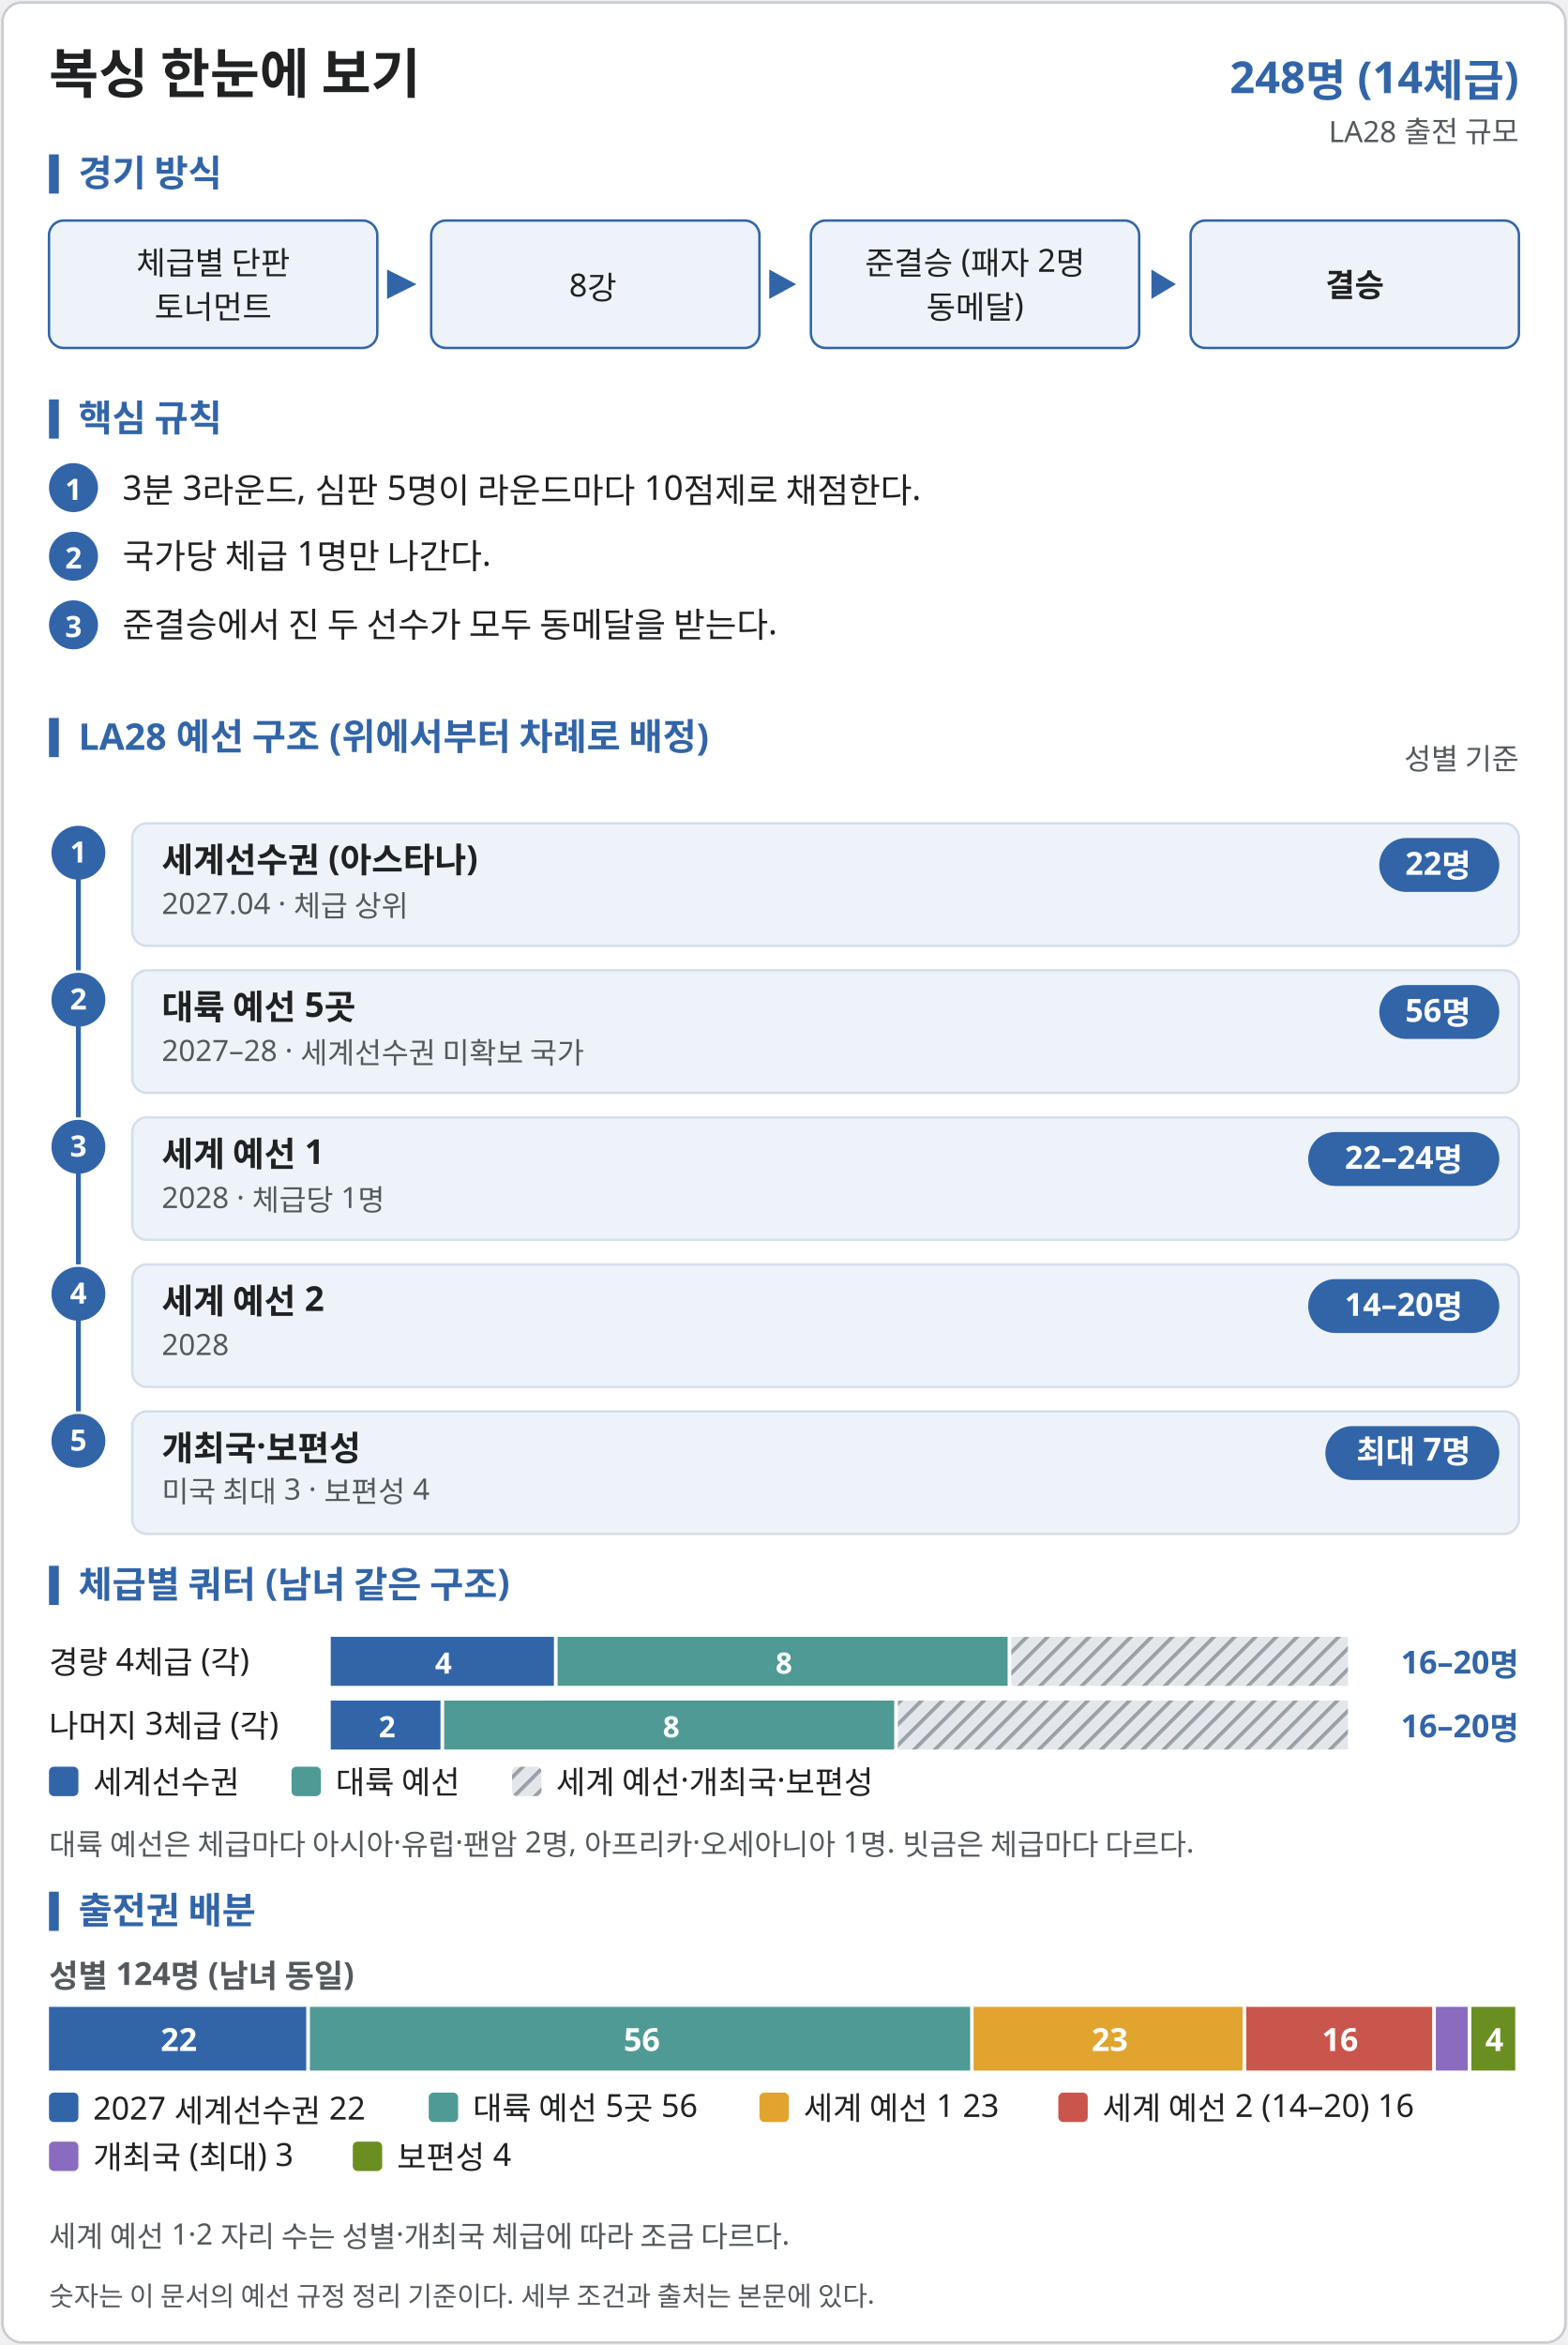
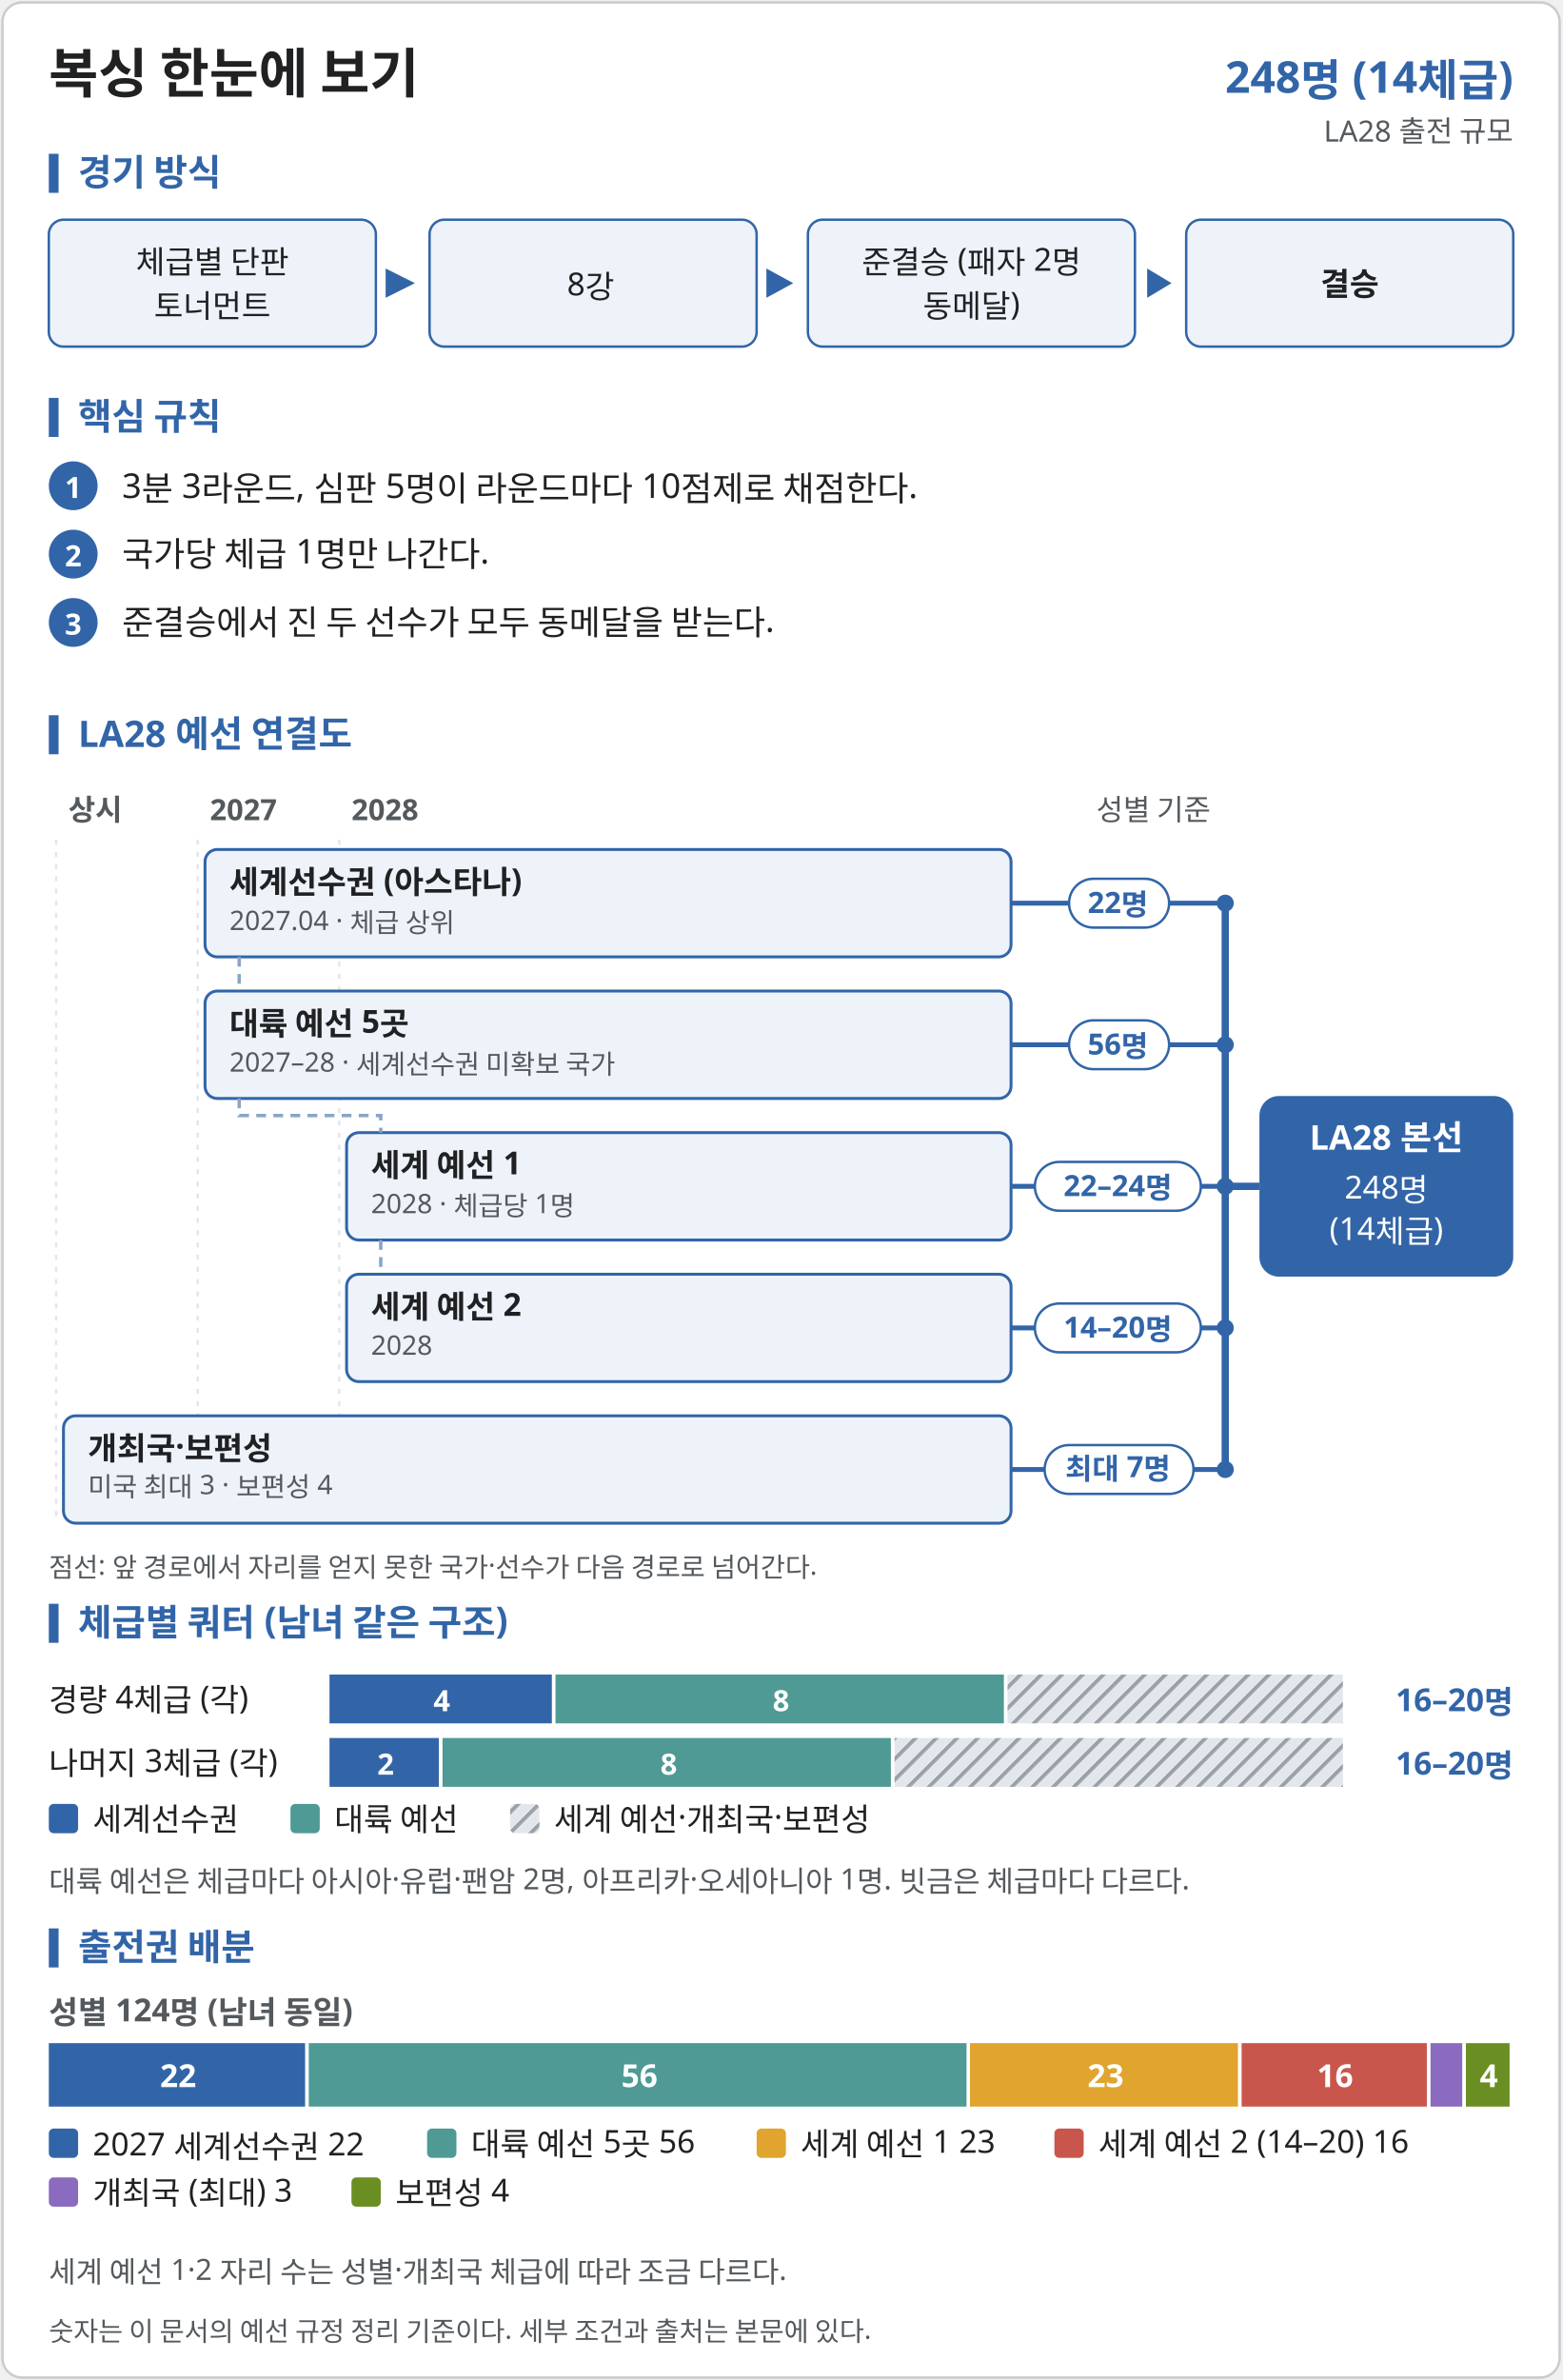
- <svg xmlns="http://www.w3.org/2000/svg" viewBox="0 0 640 957" width="640" height="957" role="img" aria-label="복싱 한눈에 보기" font-family="'Malgun Gothic','Apple SD Gothic Neo','Noto Sans KR',sans-serif">
-   <rect x="1" y="1" width="638" height="955" rx="8" fill="#fff" stroke="#c8ccd1" />
+ <svg xmlns="http://www.w3.org/2000/svg" viewBox="0 0 640 975" width="640" height="975" role="img" aria-label="복싱 한눈에 보기" font-family="'Malgun Gothic','Apple SD Gothic Neo','Noto Sans KR',sans-serif">
+   <rect x="1" y="1" width="638" height="973" rx="8" fill="#fff" stroke="#c8ccd1" />
  <text x="20" y="38" font-size="22" fill="#202122" font-weight="bold" text-anchor="start">복싱 한눈에 보기</text>
  <text x="620" y="38" font-size="18" fill="#3265a8" font-weight="bold" text-anchor="end">248명 (14체급)</text>
  <text x="620" y="58" font-size="12" fill="#54595d" font-weight="normal" text-anchor="end">LA28 출전 규모</text>
  <rect x="20" y="63" width="4" height="16" fill="#3265a8" />
  <text x="32" y="76" font-size="15" fill="#3265a8" font-weight="bold" text-anchor="start">경기 방식</text>
  <rect x="20" y="90" width="134" height="52" rx="6" fill="#eef3fa" stroke="#3265a8" />
  <text x="87" y="112" font-size="13" fill="#202122" font-weight="normal" text-anchor="middle">체급별 단판</text>
  <text x="87" y="130" font-size="13" fill="#202122" font-weight="normal" text-anchor="middle">토너먼트</text>
  <path d="M158 110 L170 116 L158 122" fill="#3265a8" />
  <rect x="176" y="90" width="134" height="52" rx="6" fill="#eef3fa" stroke="#3265a8" />
  <text x="242" y="121" font-size="13" fill="#202122" font-weight="normal" text-anchor="middle">8강</text>
  <path d="M314 110 L325 116 L314 122" fill="#3265a8" />
  <rect x="331" y="90" width="134" height="52" rx="6" fill="#eef3fa" stroke="#3265a8" />
  <text x="398" y="112" font-size="13" fill="#202122" font-weight="normal" text-anchor="middle">준결승 (패자 2명</text>
  <text x="398" y="130" font-size="13" fill="#202122" font-weight="normal" text-anchor="middle">동메달)</text>
  <path d="M470 110 L480 116 L470 122" fill="#3265a8" />
  <rect x="486" y="90" width="134" height="52" rx="6" fill="#eef3fa" stroke="#3265a8" />
  <text x="553" y="121" font-size="13" fill="#202122" font-weight="bold" text-anchor="middle">결승</text>
  <rect x="20" y="163" width="4" height="16" fill="#3265a8" />
  <text x="32" y="176" font-size="15" fill="#3265a8" font-weight="bold" text-anchor="start">핵심 규칙</text>
  <circle cx="30" cy="199" r="10" fill="#3265a8" />
  <text x="30" y="204" font-size="12" fill="#fff" font-weight="bold" text-anchor="middle">1</text>
  <text x="50" y="204" font-size="14" fill="#202122" font-weight="normal" text-anchor="start">3분 3라운드, 심판 5명이 라운드마다 10점제로 채점한다.</text>
  <circle cx="30" cy="227" r="10" fill="#3265a8" />
  <text x="30" y="232" font-size="12" fill="#fff" font-weight="bold" text-anchor="middle">2</text>
  <text x="50" y="232" font-size="14" fill="#202122" font-weight="normal" text-anchor="start">국가당 체급 1명만 나간다.</text>
  <circle cx="30" cy="255" r="10" fill="#3265a8" />
  <text x="30" y="260" font-size="12" fill="#fff" font-weight="bold" text-anchor="middle">3</text>
  <text x="50" y="260" font-size="14" fill="#202122" font-weight="normal" text-anchor="start">준결승에서 진 두 선수가 모두 동메달을 받는다.</text>
  <rect x="20" y="293" width="4" height="16" fill="#3265a8" />
-   <text x="32" y="306" font-size="15" fill="#3265a8" font-weight="bold" text-anchor="start">LA28 예선 구조 (위에서부터 차례로 배정)</text>
-   <text x="620" y="314" font-size="12" fill="#54595d" font-weight="normal" text-anchor="end">성별 기준</text>
-   <line x1="32" y1="348" x2="32" y2="396" stroke="#3265a8" stroke-width="2" />
-   <circle cx="32" cy="348" r="11" fill="#3265a8" />
-   <text x="32" y="352" font-size="12" fill="#fff" font-weight="bold" text-anchor="middle">1</text>
-   <rect x="54" y="336" width="566" height="50" rx="6" fill="#eef3fa" stroke="#d5deea" />
-   <text x="66" y="356" font-size="14" fill="#202122" font-weight="bold" text-anchor="start">세계선수권 (아스타나)</text>
-   <rect x="563" y="342" width="49" height="22" rx="11" fill="#3265a8" />
-   <text x="587" y="357" font-size="13" fill="#fff" font-weight="bold" text-anchor="middle">22명</text>
-   <text x="66" y="373" font-size="12" fill="#54595d" font-weight="normal" text-anchor="start">2027.04 · 체급 상위</text>
-   <line x1="32" y1="408" x2="32" y2="456" stroke="#3265a8" stroke-width="2" />
-   <circle cx="32" cy="408" r="11" fill="#3265a8" />
-   <text x="32" y="412" font-size="12" fill="#fff" font-weight="bold" text-anchor="middle">2</text>
-   <rect x="54" y="396" width="566" height="50" rx="6" fill="#eef3fa" stroke="#d5deea" />
-   <text x="66" y="416" font-size="14" fill="#202122" font-weight="bold" text-anchor="start">대륙 예선 5곳</text>
-   <rect x="563" y="402" width="49" height="22" rx="11" fill="#3265a8" />
-   <text x="587" y="417" font-size="13" fill="#fff" font-weight="bold" text-anchor="middle">56명</text>
-   <text x="66" y="433" font-size="12" fill="#54595d" font-weight="normal" text-anchor="start">2027–28 · 세계선수권 미확보 국가</text>
-   <line x1="32" y1="468" x2="32" y2="516" stroke="#3265a8" stroke-width="2" />
-   <circle cx="32" cy="468" r="11" fill="#3265a8" />
-   <text x="32" y="472" font-size="12" fill="#fff" font-weight="bold" text-anchor="middle">3</text>
-   <rect x="54" y="456" width="566" height="50" rx="6" fill="#eef3fa" stroke="#d5deea" />
-   <text x="66" y="476" font-size="14" fill="#202122" font-weight="bold" text-anchor="start">세계 예선 1</text>
-   <rect x="534" y="462" width="78" height="22" rx="11" fill="#3265a8" />
-   <text x="573" y="477" font-size="13" fill="#fff" font-weight="bold" text-anchor="middle">22–24명</text>
-   <text x="66" y="493" font-size="12" fill="#54595d" font-weight="normal" text-anchor="start">2028 · 체급당 1명</text>
-   <line x1="32" y1="528" x2="32" y2="576" stroke="#3265a8" stroke-width="2" />
-   <circle cx="32" cy="528" r="11" fill="#3265a8" />
-   <text x="32" y="532" font-size="12" fill="#fff" font-weight="bold" text-anchor="middle">4</text>
-   <rect x="54" y="516" width="566" height="50" rx="6" fill="#eef3fa" stroke="#d5deea" />
-   <text x="66" y="536" font-size="14" fill="#202122" font-weight="bold" text-anchor="start">세계 예선 2</text>
-   <rect x="534" y="522" width="78" height="22" rx="11" fill="#3265a8" />
-   <text x="573" y="537" font-size="13" fill="#fff" font-weight="bold" text-anchor="middle">14–20명</text>
-   <text x="66" y="553" font-size="12" fill="#54595d" font-weight="normal" text-anchor="start">2028</text>
-   <circle cx="32" cy="588" r="11" fill="#3265a8" />
-   <text x="32" y="592" font-size="12" fill="#fff" font-weight="bold" text-anchor="middle">5</text>
-   <rect x="54" y="576" width="566" height="50" rx="6" fill="#eef3fa" stroke="#d5deea" />
-   <text x="66" y="596" font-size="14" fill="#202122" font-weight="bold" text-anchor="start">개최국·보편성</text>
-   <rect x="541" y="582" width="71" height="22" rx="11" fill="#3265a8" />
-   <text x="577" y="597" font-size="13" fill="#fff" font-weight="bold" text-anchor="middle">최대 7명</text>
-   <text x="66" y="613" font-size="12" fill="#54595d" font-weight="normal" text-anchor="start">미국 최대 3 · 보편성 4</text>
-   <rect x="20" y="639" width="4" height="16" fill="#3265a8" />
-   <text x="32" y="652" font-size="15" fill="#3265a8" font-weight="bold" text-anchor="start">체급별 쿼터 (남녀 같은 구조)</text>
+   <text x="32" y="306" font-size="15" fill="#3265a8" font-weight="bold" text-anchor="start">LA28 예선 연결도</text>
+   <line x1="23" y1="344" x2="23" y2="624" stroke="#e3e6ea" stroke-dasharray="2 3" />
+   <line x1="81" y1="344" x2="81" y2="624" stroke="#e3e6ea" stroke-dasharray="2 3" />
+   <line x1="139" y1="344" x2="139" y2="624" stroke="#e3e6ea" stroke-dasharray="2 3" />
+   <text x="28" y="336" font-size="12" fill="#54595d" font-weight="bold" text-anchor="start">상시</text>
+   <text x="86" y="336" font-size="12" fill="#54595d" font-weight="bold" text-anchor="start">2027</text>
+   <text x="144" y="336" font-size="12" fill="#54595d" font-weight="bold" text-anchor="start">2028</text>
+   <text x="496" y="336" font-size="12" fill="#54595d" font-weight="normal" text-anchor="end">성별 기준</text>
+   <rect x="84" y="348" width="330.24" height="44" rx="5" fill="#eef3fa" stroke="#3265a8" stroke-width="1.2" />
+   <text x="94" y="366" font-size="13" fill="#202122" font-weight="bold" text-anchor="start">세계선수권 (아스타나)</text>
+   <text x="94" y="381" font-size="11" fill="#54595d" font-weight="normal" text-anchor="start">2027.04 · 체급 상위</text>
+   <rect x="84" y="406" width="330.24" height="44" rx="5" fill="#eef3fa" stroke="#3265a8" stroke-width="1.2" />
+   <text x="94" y="424" font-size="13" fill="#202122" font-weight="bold" text-anchor="start">대륙 예선 5곳</text>
+   <text x="94" y="439" font-size="11" fill="#54595d" font-weight="normal" text-anchor="start">2027–28 · 세계선수권 미확보 국가</text>
+   <rect x="142" y="464" width="272.24" height="44" rx="5" fill="#eef3fa" stroke="#3265a8" stroke-width="1.2" />
+   <text x="152" y="482" font-size="13" fill="#202122" font-weight="bold" text-anchor="start">세계 예선 1</text>
+   <text x="152" y="497" font-size="11" fill="#54595d" font-weight="normal" text-anchor="start">2028 · 체급당 1명</text>
+   <rect x="142" y="522" width="272.24" height="44" rx="5" fill="#eef3fa" stroke="#3265a8" stroke-width="1.2" />
+   <text x="152" y="540" font-size="13" fill="#202122" font-weight="bold" text-anchor="start">세계 예선 2</text>
+   <text x="152" y="555" font-size="11" fill="#54595d" font-weight="normal" text-anchor="start">2028</text>
+   <rect x="26" y="580" width="388.24" height="44" rx="5" fill="#eef3fa" stroke="#3265a8" stroke-width="1.2" />
+   <text x="36" y="598" font-size="13" fill="#202122" font-weight="bold" text-anchor="start">개최국·보편성</text>
+   <text x="36" y="613" font-size="11" fill="#54595d" font-weight="normal" text-anchor="start">미국 최대 3 · 보편성 4</text>
+   <path d="M98 392 V399 H98 V406" fill="none" stroke="#8aa4c8" stroke-width="1.4" stroke-dasharray="4 3" />
+   <path d="M98 450 V457 H156 V464" fill="none" stroke="#8aa4c8" stroke-width="1.4" stroke-dasharray="4 3" />
+   <path d="M156 508 V515 H156 V522" fill="none" stroke="#8aa4c8" stroke-width="1.4" stroke-dasharray="4 3" />
+   <line x1="414.24" y1="370" x2="502" y2="370" stroke="#3265a8" stroke-width="2" />
+   <circle cx="502" cy="370" r="3.5" fill="#3265a8" />
+   <rect x="438" y="360" width="41" height="20" rx="10" fill="#fff" stroke="#3265a8" />
+   <text x="458" y="374" font-size="12" fill="#3265a8" font-weight="bold" text-anchor="middle">22명</text>
+   <line x1="414.24" y1="428" x2="502" y2="428" stroke="#3265a8" stroke-width="2" />
+   <circle cx="502" cy="428" r="3.5" fill="#3265a8" />
+   <rect x="438" y="418" width="41" height="20" rx="10" fill="#fff" stroke="#3265a8" />
+   <text x="458" y="432" font-size="12" fill="#3265a8" font-weight="bold" text-anchor="middle">56명</text>
+   <line x1="414.24" y1="486" x2="502" y2="486" stroke="#3265a8" stroke-width="2" />
+   <circle cx="502" cy="486" r="3.5" fill="#3265a8" />
+   <rect x="424" y="476" width="68" height="20" rx="10" fill="#fff" stroke="#3265a8" />
+   <text x="458" y="490" font-size="12" fill="#3265a8" font-weight="bold" text-anchor="middle">22–24명</text>
+   <line x1="414.24" y1="544" x2="502" y2="544" stroke="#3265a8" stroke-width="2" />
+   <circle cx="502" cy="544" r="3.5" fill="#3265a8" />
+   <rect x="424" y="534" width="68" height="20" rx="10" fill="#fff" stroke="#3265a8" />
+   <text x="458" y="548" font-size="12" fill="#3265a8" font-weight="bold" text-anchor="middle">14–20명</text>
+   <line x1="414.24" y1="602" x2="502" y2="602" stroke="#3265a8" stroke-width="2" />
+   <circle cx="502" cy="602" r="3.5" fill="#3265a8" />
+   <rect x="428" y="592" width="61" height="20" rx="10" fill="#fff" stroke="#3265a8" />
+   <text x="458" y="606" font-size="12" fill="#3265a8" font-weight="bold" text-anchor="middle">최대 7명</text>
+   <line x1="502" y1="370" x2="502" y2="602" stroke="#3265a8" stroke-width="3" />
+   <line x1="502" y1="486" x2="516" y2="486" stroke="#3265a8" stroke-width="3" />
+   <rect x="516" y="449" width="104" height="74" rx="8" fill="#3265a8" />
+   <text x="568" y="471" font-size="14" fill="#fff" font-weight="bold" text-anchor="middle">LA28 본선</text>
+   <text x="568" y="491" font-size="13" fill="#fff" font-weight="normal" text-anchor="middle">248명</text>
+   <text x="568" y="508" font-size="13" fill="#fff" font-weight="normal" text-anchor="middle">(14체급)</text>
+   <text x="20" y="646" font-size="11" fill="#54595d" font-weight="normal" text-anchor="start">점선: 앞 경로에서 자리를 얻지 못한 국가·선수가 다음 경로로 넘어간다.</text>
+   <rect x="20" y="657" width="4" height="16" fill="#3265a8" />
+   <text x="32" y="670" font-size="15" fill="#3265a8" font-weight="bold" text-anchor="start">체급별 쿼터 (남녀 같은 구조)</text>
  <defs>
    <pattern id="var" width="6" height="6" patternUnits="userSpaceOnUse" patternTransform="rotate(45)">
      <rect width="6" height="6" fill="#e3e6ea" />
      <line x1="0" y1="0" x2="0" y2="6" stroke="#9aa1a9" stroke-width="3" />
    </pattern>
  </defs>
-   <text x="20" y="683" font-size="13" fill="#202122" font-weight="normal" text-anchor="start">경량 4체급 (각)</text>
-   <rect x="135.0" y="668" width="91.1" height="20" fill="#3265a8" />
-   <text x="181" y="683" font-size="12" fill="#fff" font-weight="bold" text-anchor="middle">4</text>
-   <rect x="227.6" y="668" width="183.7" height="20" fill="#4f9a94" />
-   <text x="320" y="683" font-size="12" fill="#fff" font-weight="bold" text-anchor="middle">8</text>
-   <rect x="412.8" y="668" width="137.4" height="20" fill="url(#var)" />
-   <text x="620" y="683" font-size="13" fill="#3265a8" font-weight="bold" text-anchor="end">16–20명</text>
-   <text x="20" y="709" font-size="13" fill="#202122" font-weight="normal" text-anchor="start">나머지 3체급 (각)</text>
-   <rect x="135.0" y="694" width="44.8" height="20" fill="#3265a8" />
-   <text x="158" y="709" font-size="12" fill="#fff" font-weight="bold" text-anchor="middle">2</text>
-   <rect x="181.3" y="694" width="183.7" height="20" fill="#4f9a94" />
-   <text x="274" y="709" font-size="12" fill="#fff" font-weight="bold" text-anchor="middle">8</text>
-   <rect x="366.5" y="694" width="183.7" height="20" fill="url(#var)" />
-   <text x="620" y="709" font-size="13" fill="#3265a8" font-weight="bold" text-anchor="end">16–20명</text>
-   <rect x="20" y="721" width="12" height="12" rx="2" fill="#3265a8" />
-   <text x="38" y="732" font-size="13" fill="#202122" font-weight="normal" text-anchor="start">세계선수권</text>
-   <rect x="119" y="721" width="12" height="12" rx="2" fill="#4f9a94" />
-   <text x="137" y="732" font-size="13" fill="#202122" font-weight="normal" text-anchor="start">대륙 예선</text>
-   <rect x="209" y="721" width="12" height="12" rx="2" fill="url(#var)" />
-   <text x="227" y="732" font-size="13" fill="#202122" font-weight="normal" text-anchor="start">세계 예선·개최국·보편성</text>
-   <text x="20" y="757" font-size="12" fill="#54595d" font-weight="normal" text-anchor="start">대륙 예선은 체급마다 아시아·유럽·팬암 2명, 아프리카·오세아니아 1명. 빗금은 체급마다 다르다.</text>
-   <rect x="20" y="772" width="4" height="16" fill="#3265a8" />
-   <text x="32" y="785" font-size="15" fill="#3265a8" font-weight="bold" text-anchor="start">출전권 배분</text>
-   <text x="20" y="811" font-size="13" fill="#54595d" font-weight="bold" text-anchor="start">성별 124명 (남녀 동일)</text>
-   <rect x="20.0" y="819" width="105.0" height="26" fill="#3265a8" />
-   <text x="73" y="837" font-size="13" fill="#fff" font-weight="bold" text-anchor="middle">22</text>
-   <rect x="126.5" y="819" width="269.5" height="26" fill="#4f9a94" />
-   <text x="262" y="837" font-size="13" fill="#fff" font-weight="bold" text-anchor="middle">56</text>
-   <rect x="397.4" y="819" width="109.8" height="26" fill="#e0a42f" />
-   <text x="453" y="837" font-size="13" fill="#fff" font-weight="bold" text-anchor="middle">23</text>
-   <rect x="508.7" y="819" width="75.9" height="26" fill="#c9564c" />
-   <text x="547" y="837" font-size="13" fill="#fff" font-weight="bold" text-anchor="middle">16</text>
-   <rect x="586.1" y="819" width="13.0" height="26" fill="#8a6bbf" />
-   <rect x="600.6" y="819" width="17.9" height="26" fill="#6b8e23" />
-   <text x="610" y="837" font-size="13" fill="#fff" font-weight="bold" text-anchor="middle">4</text>
-   <rect x="20" y="854" width="12" height="12" rx="2" fill="#3265a8" />
-   <text x="38" y="865" font-size="13" fill="#202122" font-weight="normal" text-anchor="start">2027 세계선수권 22</text>
-   <rect x="175" y="854" width="12" height="12" rx="2" fill="#4f9a94" />
-   <text x="193" y="865" font-size="13" fill="#202122" font-weight="normal" text-anchor="start">대륙 예선 5곳 56</text>
-   <rect x="310" y="854" width="12" height="12" rx="2" fill="#e0a42f" />
-   <text x="328" y="865" font-size="13" fill="#202122" font-weight="normal" text-anchor="start">세계 예선 1 23</text>
-   <rect x="432" y="854" width="12" height="12" rx="2" fill="#c9564c" />
-   <text x="450" y="865" font-size="13" fill="#202122" font-weight="normal" text-anchor="start">세계 예선 2 (14–20) 16</text>
-   <rect x="20" y="874" width="12" height="12" rx="2" fill="#8a6bbf" />
-   <text x="38" y="885" font-size="13" fill="#202122" font-weight="normal" text-anchor="start">개최국 (최대) 3</text>
-   <rect x="144" y="874" width="12" height="12" rx="2" fill="#6b8e23" />
-   <text x="162" y="885" font-size="13" fill="#202122" font-weight="normal" text-anchor="start">보편성 4</text>
-   <text x="20" y="917" font-size="12" fill="#54595d" font-weight="normal" text-anchor="start">세계 예선 1·2 자리 수는 성별·개최국 체급에 따라 조금 다르다.</text>
-   <text x="20" y="941" font-size="11" fill="#54595d" font-weight="normal" text-anchor="start">숫자는 이 문서의 예선 규정 정리 기준이다. 세부 조건과 출처는 본문에 있다.</text>
+   <text x="20" y="701" font-size="13" fill="#202122" font-weight="normal" text-anchor="start">경량 4체급 (각)</text>
+   <rect x="135.0" y="686" width="91.1" height="20" fill="#3265a8" />
+   <text x="181" y="701" font-size="12" fill="#fff" font-weight="bold" text-anchor="middle">4</text>
+   <rect x="227.6" y="686" width="183.7" height="20" fill="#4f9a94" />
+   <text x="320" y="701" font-size="12" fill="#fff" font-weight="bold" text-anchor="middle">8</text>
+   <rect x="412.8" y="686" width="137.4" height="20" fill="url(#var)" />
+   <text x="620" y="701" font-size="13" fill="#3265a8" font-weight="bold" text-anchor="end">16–20명</text>
+   <text x="20" y="727" font-size="13" fill="#202122" font-weight="normal" text-anchor="start">나머지 3체급 (각)</text>
+   <rect x="135.0" y="712" width="44.8" height="20" fill="#3265a8" />
+   <text x="158" y="727" font-size="12" fill="#fff" font-weight="bold" text-anchor="middle">2</text>
+   <rect x="181.3" y="712" width="183.7" height="20" fill="#4f9a94" />
+   <text x="274" y="727" font-size="12" fill="#fff" font-weight="bold" text-anchor="middle">8</text>
+   <rect x="366.5" y="712" width="183.7" height="20" fill="url(#var)" />
+   <text x="620" y="727" font-size="13" fill="#3265a8" font-weight="bold" text-anchor="end">16–20명</text>
+   <rect x="20" y="739" width="12" height="12" rx="2" fill="#3265a8" />
+   <text x="38" y="750" font-size="13" fill="#202122" font-weight="normal" text-anchor="start">세계선수권</text>
+   <rect x="119" y="739" width="12" height="12" rx="2" fill="#4f9a94" />
+   <text x="137" y="750" font-size="13" fill="#202122" font-weight="normal" text-anchor="start">대륙 예선</text>
+   <rect x="209" y="739" width="12" height="12" rx="2" fill="url(#var)" />
+   <text x="227" y="750" font-size="13" fill="#202122" font-weight="normal" text-anchor="start">세계 예선·개최국·보편성</text>
+   <text x="20" y="775" font-size="12" fill="#54595d" font-weight="normal" text-anchor="start">대륙 예선은 체급마다 아시아·유럽·팬암 2명, 아프리카·오세아니아 1명. 빗금은 체급마다 다르다.</text>
+   <rect x="20" y="790" width="4" height="16" fill="#3265a8" />
+   <text x="32" y="803" font-size="15" fill="#3265a8" font-weight="bold" text-anchor="start">출전권 배분</text>
+   <text x="20" y="829" font-size="13" fill="#54595d" font-weight="bold" text-anchor="start">성별 124명 (남녀 동일)</text>
+   <rect x="20.0" y="837" width="105.0" height="26" fill="#3265a8" />
+   <text x="73" y="855" font-size="13" fill="#fff" font-weight="bold" text-anchor="middle">22</text>
+   <rect x="126.5" y="837" width="269.5" height="26" fill="#4f9a94" />
+   <text x="262" y="855" font-size="13" fill="#fff" font-weight="bold" text-anchor="middle">56</text>
+   <rect x="397.4" y="837" width="109.8" height="26" fill="#e0a42f" />
+   <text x="453" y="855" font-size="13" fill="#fff" font-weight="bold" text-anchor="middle">23</text>
+   <rect x="508.7" y="837" width="75.9" height="26" fill="#c9564c" />
+   <text x="547" y="855" font-size="13" fill="#fff" font-weight="bold" text-anchor="middle">16</text>
+   <rect x="586.1" y="837" width="13.0" height="26" fill="#8a6bbf" />
+   <rect x="600.6" y="837" width="17.9" height="26" fill="#6b8e23" />
+   <text x="610" y="855" font-size="13" fill="#fff" font-weight="bold" text-anchor="middle">4</text>
+   <rect x="20" y="872" width="12" height="12" rx="2" fill="#3265a8" />
+   <text x="38" y="883" font-size="13" fill="#202122" font-weight="normal" text-anchor="start">2027 세계선수권 22</text>
+   <rect x="175" y="872" width="12" height="12" rx="2" fill="#4f9a94" />
+   <text x="193" y="883" font-size="13" fill="#202122" font-weight="normal" text-anchor="start">대륙 예선 5곳 56</text>
+   <rect x="310" y="872" width="12" height="12" rx="2" fill="#e0a42f" />
+   <text x="328" y="883" font-size="13" fill="#202122" font-weight="normal" text-anchor="start">세계 예선 1 23</text>
+   <rect x="432" y="872" width="12" height="12" rx="2" fill="#c9564c" />
+   <text x="450" y="883" font-size="13" fill="#202122" font-weight="normal" text-anchor="start">세계 예선 2 (14–20) 16</text>
+   <rect x="20" y="892" width="12" height="12" rx="2" fill="#8a6bbf" />
+   <text x="38" y="903" font-size="13" fill="#202122" font-weight="normal" text-anchor="start">개최국 (최대) 3</text>
+   <rect x="144" y="892" width="12" height="12" rx="2" fill="#6b8e23" />
+   <text x="162" y="903" font-size="13" fill="#202122" font-weight="normal" text-anchor="start">보편성 4</text>
+   <text x="20" y="935" font-size="12" fill="#54595d" font-weight="normal" text-anchor="start">세계 예선 1·2 자리 수는 성별·개최국 체급에 따라 조금 다르다.</text>
+   <text x="20" y="959" font-size="11" fill="#54595d" font-weight="normal" text-anchor="start">숫자는 이 문서의 예선 규정 정리 기준이다. 세부 조건과 출처는 본문에 있다.</text>
</svg>
